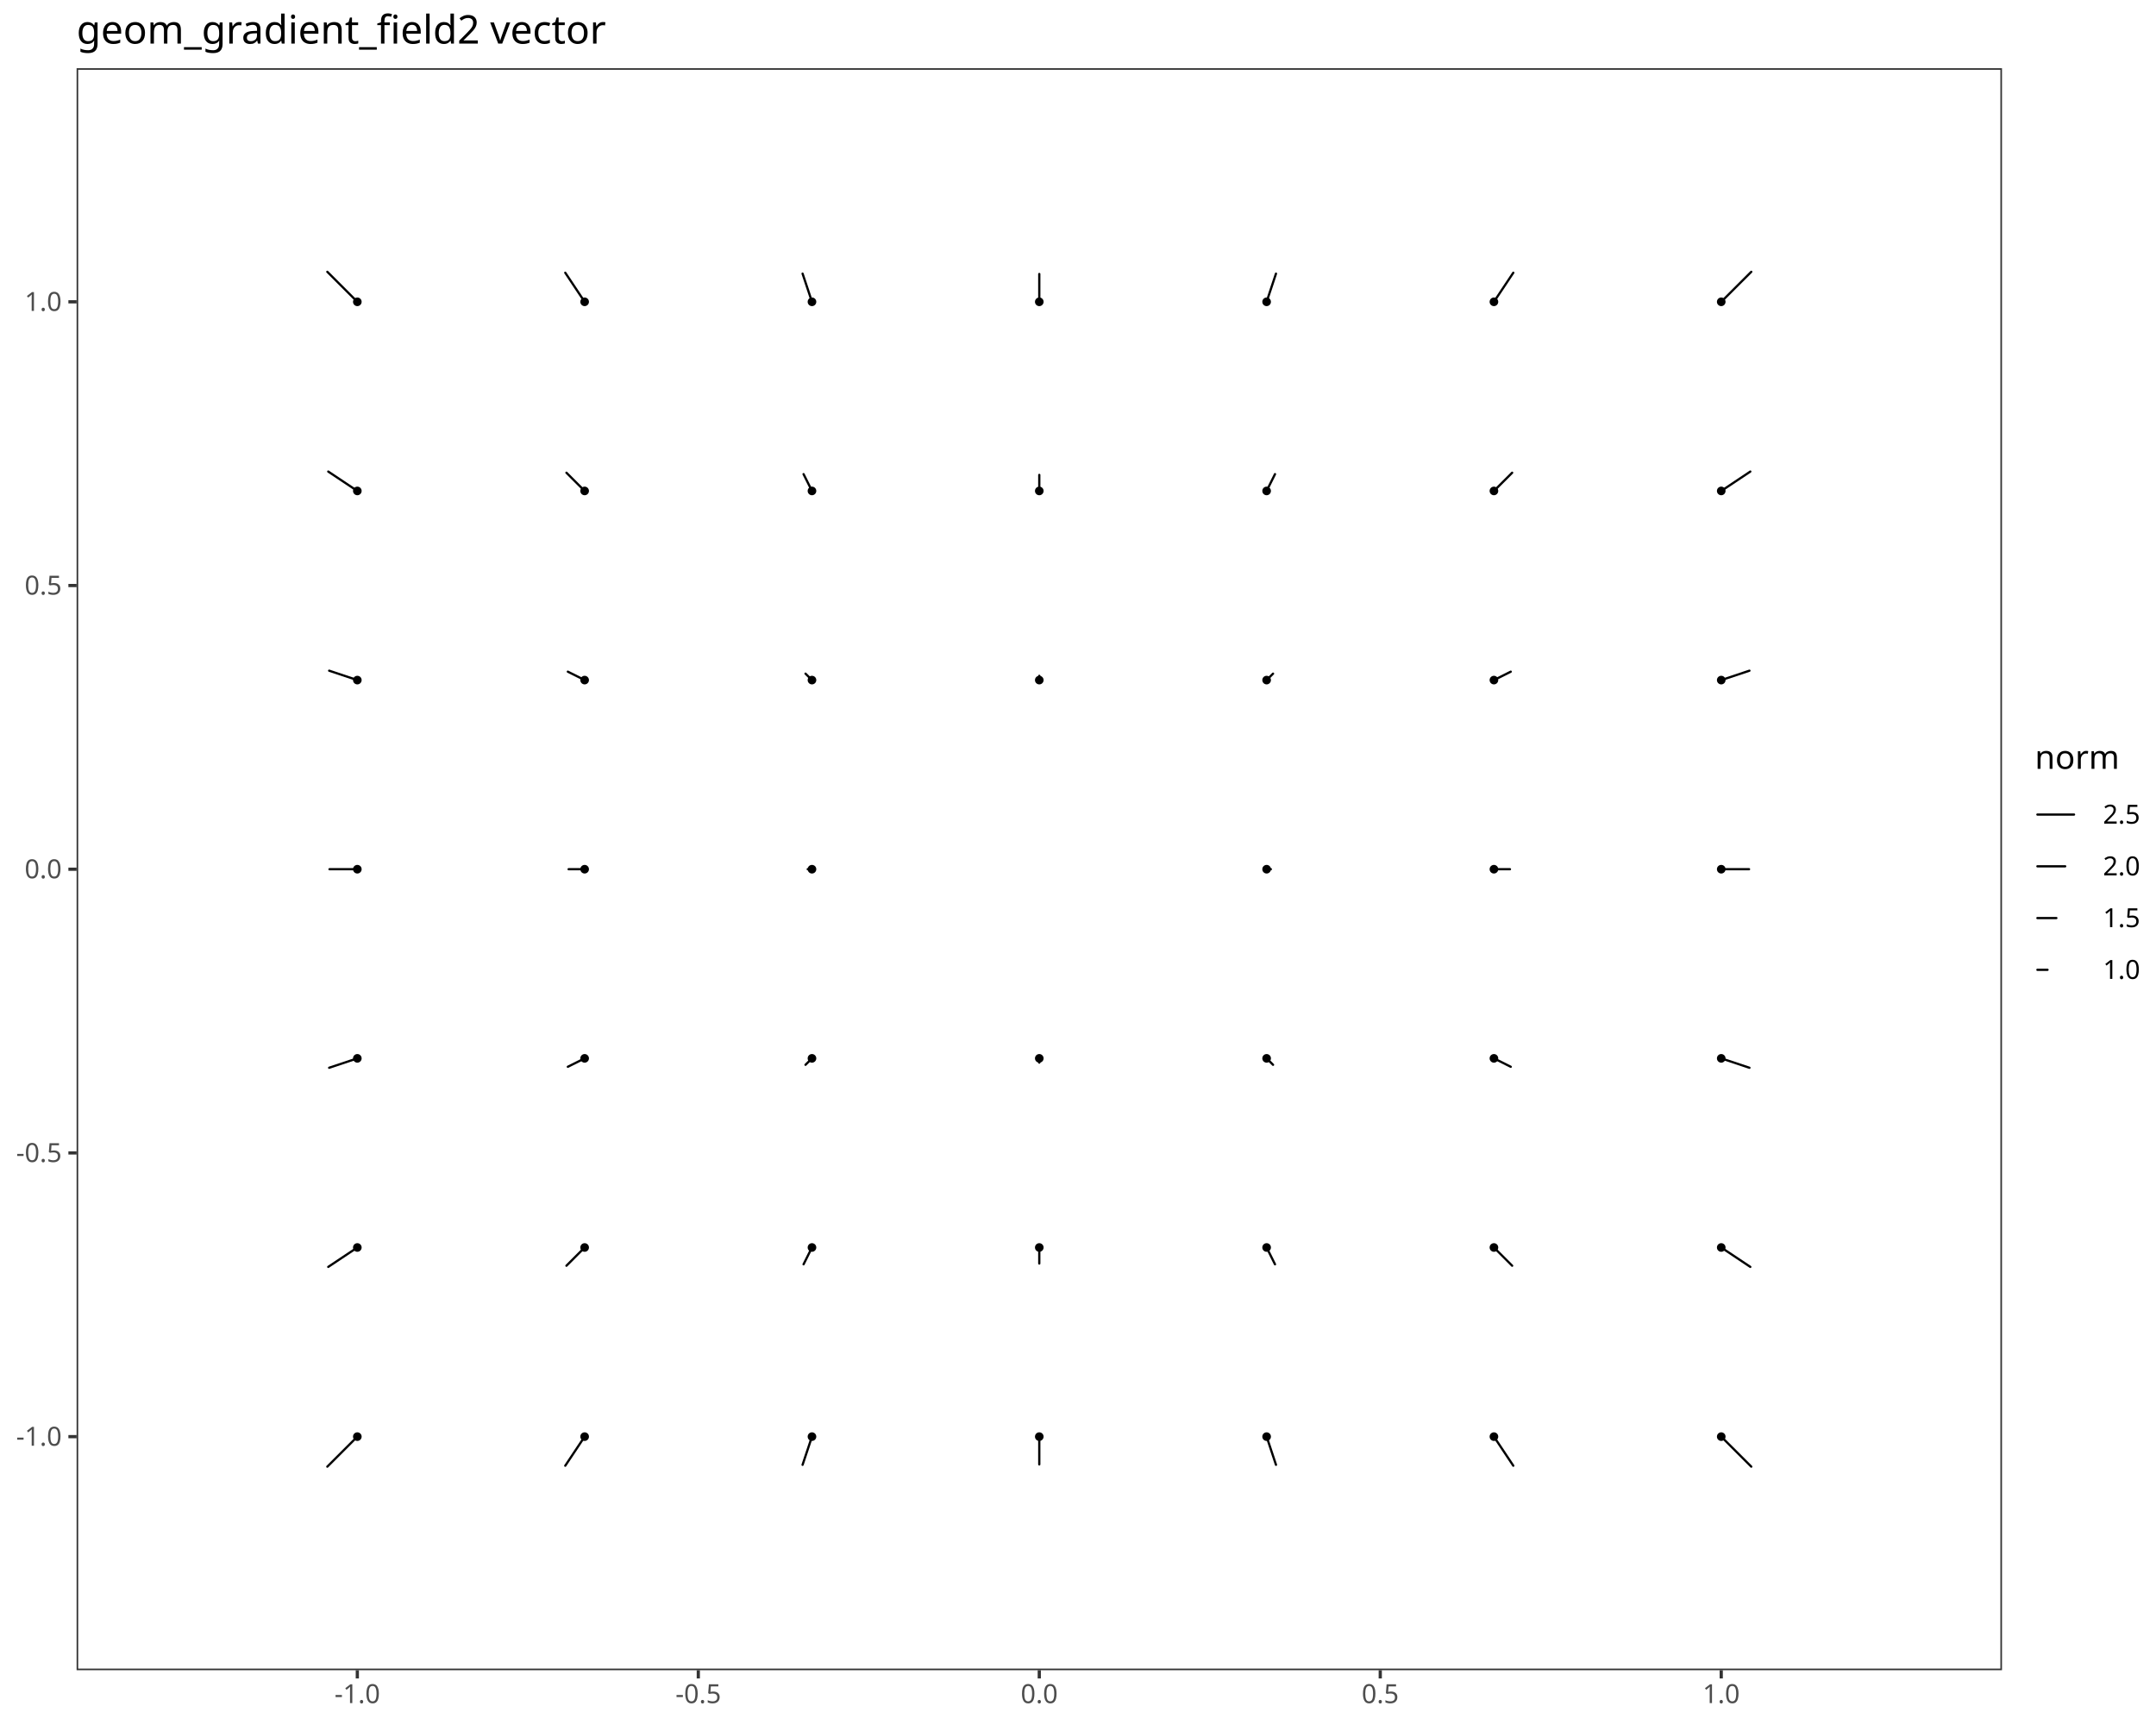
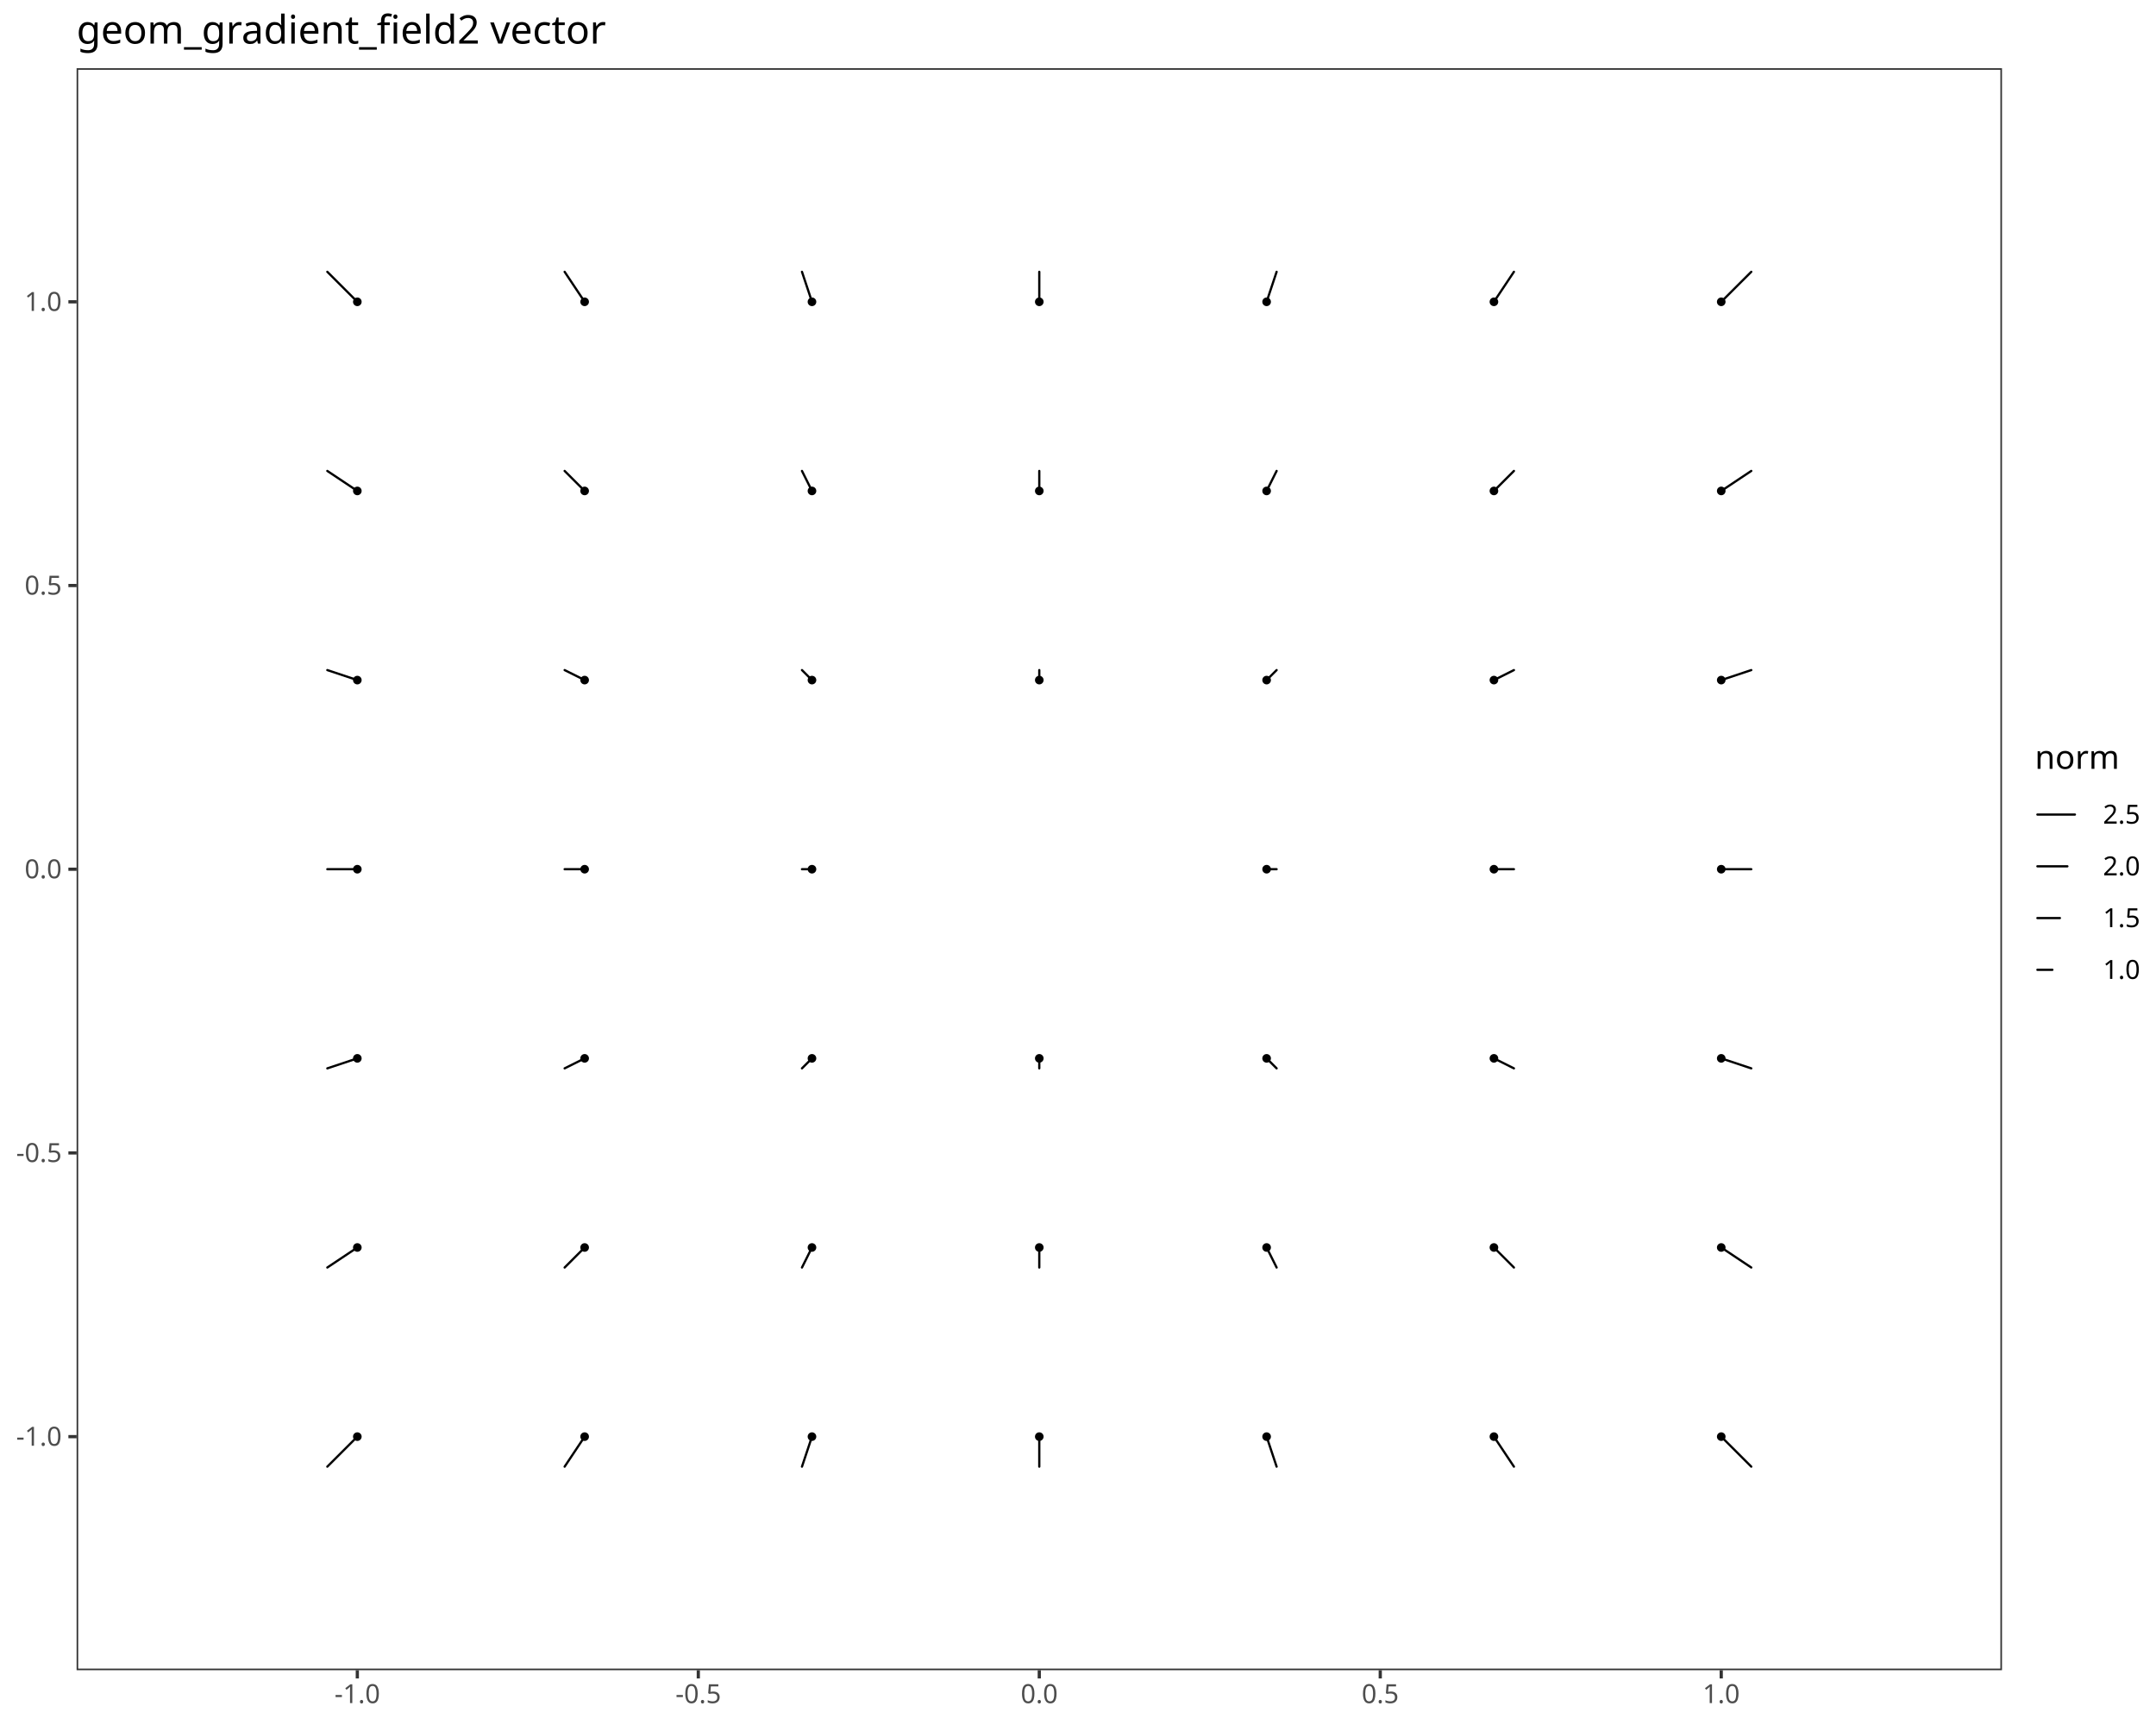
<svg xmlns="http://www.w3.org/2000/svg" class="svglite" data-engine-version="2.0" width="720.00pt" height="576.00pt" viewBox="0 0 720.00 576.00">
  <defs>
    <style type="text/css">
    .svglite line, .svglite polyline, .svglite polygon, .svglite path, .svglite rect, .svglite circle {
      fill: none;
      stroke: #000000;
      stroke-linecap: round;
      stroke-linejoin: round;
      stroke-miterlimit: 10.00;
    }
  </style>
  </defs>
  <rect width="100%" height="100%" style="stroke: none; fill: #FFFFFF;" />
  <defs>
    <clipPath id="cpMC4wMHw3MjAuMDB8MC4wMHw1NzYuMDA=">
      <rect x="0.00" y="0.00" width="720.00" height="576.00" />
    </clipPath>
  </defs>
  <g clip-path="url(#cpMC4wMHw3MjAuMDB8MC4wMHw1NzYuMDA=)">
    <rect x="0.00" y="0.00" width="720.00" height="576.00" style="stroke-width: 1.07; stroke: #FFFFFF; fill: #FFFFFF;" />
  </g>
  <defs>
    <clipPath id="cpMjUuNTh8NjY4LjU3fDIyLjc4fDU1Ny43MQ==">
      <rect x="25.58" y="22.78" width="642.99" height="534.92" />
    </clipPath>
  </defs>
  <g clip-path="url(#cpMjUuNTh8NjY4LjU3fDIyLjc4fDU1Ny43MQ==)">
    <rect x="25.58" y="22.78" width="642.99" height="534.92" style="stroke-width: 1.07; stroke: none; fill: #FFFFFF;" />
    <polyline points="119.33,479.71 109.31,489.73 " style="stroke-width: 0.75;" />
-     <polyline points="195.24,479.71 188.77,489.42 " style="stroke-width: 0.75;" />
-     <polyline points="271.16,479.71 268.02,489.12 " style="stroke-width: 0.75;" />
-     <polyline points="347.07,479.71 347.07,488.99 " style="stroke-width: 0.75;" />
-     <polyline points="422.99,479.71 426.12,489.12 " style="stroke-width: 0.75;" />
-     <polyline points="498.90,479.71 505.37,489.42 " style="stroke-width: 0.75;" />
+     <polyline points="195.24,479.71 188.56,489.73 " style="stroke-width: 0.75;" />
+     <polyline points="271.16,479.71 267.82,489.73 " style="stroke-width: 0.75;" />
+     <polyline points="347.07,479.71 347.07,489.73 " style="stroke-width: 0.75;" />
+     <polyline points="422.99,479.71 426.33,489.73 " style="stroke-width: 0.75;" />
+     <polyline points="498.90,479.71 505.58,489.73 " style="stroke-width: 0.75;" />
    <polyline points="574.81,479.71 584.84,489.73 " style="stroke-width: 0.75;" />
-     <polyline points="119.33,416.55 109.62,423.03 " style="stroke-width: 0.75;" />
-     <polyline points="195.24,416.55 189.16,422.64 " style="stroke-width: 0.75;" />
-     <polyline points="271.16,416.55 268.35,422.17 " style="stroke-width: 0.75;" />
-     <polyline points="347.07,416.55 347.07,421.91 " style="stroke-width: 0.75;" />
-     <polyline points="422.99,416.55 425.79,422.17 " style="stroke-width: 0.75;" />
-     <polyline points="498.90,416.55 504.99,422.64 " style="stroke-width: 0.75;" />
-     <polyline points="574.81,416.55 584.52,423.03 " style="stroke-width: 0.75;" />
-     <polyline points="119.33,353.40 109.92,356.54 " style="stroke-width: 0.75;" />
-     <polyline points="195.24,353.40 189.63,356.21 " style="stroke-width: 0.75;" />
-     <polyline points="271.16,353.40 269.00,355.55 " style="stroke-width: 0.75;" />
-     <polyline points="347.07,353.40 347.07,354.82 " style="stroke-width: 0.75;" />
-     <polyline points="422.99,353.40 425.14,355.55 " style="stroke-width: 0.75;" />
-     <polyline points="498.90,353.40 504.52,356.21 " style="stroke-width: 0.75;" />
-     <polyline points="574.81,353.40 584.23,356.54 " style="stroke-width: 0.75;" />
-     <polyline points="119.33,290.24 110.04,290.24 " style="stroke-width: 0.75;" />
-     <polyline points="195.24,290.24 189.89,290.24 " style="stroke-width: 0.75;" />
-     <polyline points="271.16,290.24 269.74,290.24 " style="stroke-width: 0.75;" />
-     <polyline points="422.99,290.24 424.40,290.24 " style="stroke-width: 0.75;" />
-     <polyline points="498.90,290.24 504.25,290.24 " style="stroke-width: 0.75;" />
-     <polyline points="574.81,290.24 584.10,290.24 " style="stroke-width: 0.75;" />
-     <polyline points="119.33,227.09 109.92,223.95 " style="stroke-width: 0.75;" />
-     <polyline points="195.24,227.09 189.63,224.28 " style="stroke-width: 0.75;" />
-     <polyline points="271.16,227.09 269.00,224.94 " style="stroke-width: 0.75;" />
-     <polyline points="347.07,227.09 347.07,225.67 " style="stroke-width: 0.75;" />
-     <polyline points="422.99,227.09 425.14,224.94 " style="stroke-width: 0.75;" />
-     <polyline points="498.90,227.09 504.52,224.28 " style="stroke-width: 0.75;" />
-     <polyline points="574.81,227.09 584.23,223.95 " style="stroke-width: 0.75;" />
-     <polyline points="119.33,163.93 109.62,157.46 " style="stroke-width: 0.75;" />
-     <polyline points="195.24,163.93 189.16,157.85 " style="stroke-width: 0.75;" />
-     <polyline points="271.16,163.93 268.35,158.32 " style="stroke-width: 0.75;" />
-     <polyline points="347.07,163.93 347.07,158.58 " style="stroke-width: 0.75;" />
-     <polyline points="422.99,163.93 425.79,158.32 " style="stroke-width: 0.75;" />
-     <polyline points="498.90,163.93 504.99,157.85 " style="stroke-width: 0.75;" />
-     <polyline points="574.81,163.93 584.52,157.46 " style="stroke-width: 0.75;" />
+     <polyline points="119.33,416.55 109.31,423.24 " style="stroke-width: 0.75;" />
+     <polyline points="195.24,416.55 188.56,423.24 " style="stroke-width: 0.75;" />
+     <polyline points="271.16,416.55 267.82,423.24 " style="stroke-width: 0.75;" />
+     <polyline points="347.07,416.55 347.07,423.24 " style="stroke-width: 0.75;" />
+     <polyline points="422.99,416.55 426.33,423.24 " style="stroke-width: 0.75;" />
+     <polyline points="498.90,416.55 505.58,423.24 " style="stroke-width: 0.75;" />
+     <polyline points="574.81,416.55 584.84,423.24 " style="stroke-width: 0.75;" />
+     <polyline points="119.33,353.40 109.31,356.74 " style="stroke-width: 0.75;" />
+     <polyline points="195.24,353.40 188.56,356.74 " style="stroke-width: 0.75;" />
+     <polyline points="271.16,353.40 267.82,356.74 " style="stroke-width: 0.75;" />
+     <polyline points="347.07,353.40 347.07,356.74 " style="stroke-width: 0.75;" />
+     <polyline points="422.99,353.40 426.33,356.74 " style="stroke-width: 0.75;" />
+     <polyline points="498.90,353.40 505.58,356.74 " style="stroke-width: 0.75;" />
+     <polyline points="574.81,353.40 584.84,356.74 " style="stroke-width: 0.75;" />
+     <polyline points="119.33,290.24 109.31,290.24 " style="stroke-width: 0.75;" />
+     <polyline points="195.24,290.24 188.56,290.24 " style="stroke-width: 0.75;" />
+     <polyline points="271.16,290.24 267.82,290.24 " style="stroke-width: 0.75;" />
+     <polyline points="422.99,290.24 426.33,290.24 " style="stroke-width: 0.75;" />
+     <polyline points="498.90,290.24 505.58,290.24 " style="stroke-width: 0.75;" />
+     <polyline points="574.81,290.24 584.84,290.24 " style="stroke-width: 0.75;" />
+     <polyline points="119.33,227.09 109.31,223.75 " style="stroke-width: 0.75;" />
+     <polyline points="195.24,227.09 188.56,223.75 " style="stroke-width: 0.75;" />
+     <polyline points="271.16,227.09 267.82,223.75 " style="stroke-width: 0.75;" />
+     <polyline points="347.07,227.09 347.07,223.75 " style="stroke-width: 0.75;" />
+     <polyline points="422.99,227.09 426.33,223.75 " style="stroke-width: 0.75;" />
+     <polyline points="498.90,227.09 505.58,223.75 " style="stroke-width: 0.75;" />
+     <polyline points="574.81,227.09 584.84,223.75 " style="stroke-width: 0.75;" />
+     <polyline points="119.33,163.93 109.31,157.25 " style="stroke-width: 0.75;" />
+     <polyline points="195.24,163.93 188.56,157.25 " style="stroke-width: 0.75;" />
+     <polyline points="271.16,163.93 267.82,157.25 " style="stroke-width: 0.75;" />
+     <polyline points="347.07,163.93 347.07,157.25 " style="stroke-width: 0.75;" />
+     <polyline points="422.99,163.93 426.33,157.25 " style="stroke-width: 0.75;" />
+     <polyline points="498.90,163.93 505.58,157.25 " style="stroke-width: 0.75;" />
+     <polyline points="574.81,163.93 584.84,157.25 " style="stroke-width: 0.75;" />
    <polyline points="119.33,100.78 109.31,90.76 " style="stroke-width: 0.75;" />
-     <polyline points="195.24,100.78 188.77,91.07 " style="stroke-width: 0.75;" />
-     <polyline points="271.16,100.78 268.02,91.37 " style="stroke-width: 0.75;" />
-     <polyline points="347.07,100.78 347.07,91.49 " style="stroke-width: 0.75;" />
-     <polyline points="422.99,100.78 426.12,91.37 " style="stroke-width: 0.75;" />
-     <polyline points="498.90,100.78 505.37,91.07 " style="stroke-width: 0.75;" />
+     <polyline points="195.24,100.78 188.56,90.76 " style="stroke-width: 0.75;" />
+     <polyline points="271.16,100.78 267.82,90.76 " style="stroke-width: 0.75;" />
+     <polyline points="347.07,100.78 347.07,90.76 " style="stroke-width: 0.75;" />
+     <polyline points="422.99,100.78 426.33,90.76 " style="stroke-width: 0.75;" />
+     <polyline points="498.90,100.78 505.58,90.76 " style="stroke-width: 0.75;" />
    <polyline points="574.81,100.78 584.84,90.76 " style="stroke-width: 0.75;" />
    <circle cx="119.33" cy="479.71" r="1.44" style="stroke-width: 0.75; stroke: none; fill: #000000;" />
    <circle cx="195.24" cy="479.71" r="1.44" style="stroke-width: 0.75; stroke: none; fill: #000000;" />
    <circle cx="271.16" cy="479.71" r="1.44" style="stroke-width: 0.75; stroke: none; fill: #000000;" />
    <circle cx="347.07" cy="479.71" r="1.44" style="stroke-width: 0.75; stroke: none; fill: #000000;" />
    <circle cx="422.99" cy="479.71" r="1.44" style="stroke-width: 0.75; stroke: none; fill: #000000;" />
    <circle cx="498.90" cy="479.71" r="1.44" style="stroke-width: 0.75; stroke: none; fill: #000000;" />
    <circle cx="574.81" cy="479.71" r="1.44" style="stroke-width: 0.75; stroke: none; fill: #000000;" />
    <circle cx="119.33" cy="416.55" r="1.44" style="stroke-width: 0.75; stroke: none; fill: #000000;" />
    <circle cx="195.24" cy="416.55" r="1.44" style="stroke-width: 0.75; stroke: none; fill: #000000;" />
    <circle cx="271.16" cy="416.55" r="1.44" style="stroke-width: 0.75; stroke: none; fill: #000000;" />
    <circle cx="347.07" cy="416.55" r="1.44" style="stroke-width: 0.75; stroke: none; fill: #000000;" />
    <circle cx="422.99" cy="416.55" r="1.44" style="stroke-width: 0.75; stroke: none; fill: #000000;" />
    <circle cx="498.90" cy="416.55" r="1.44" style="stroke-width: 0.75; stroke: none; fill: #000000;" />
    <circle cx="574.81" cy="416.55" r="1.44" style="stroke-width: 0.75; stroke: none; fill: #000000;" />
    <circle cx="119.33" cy="353.40" r="1.44" style="stroke-width: 0.75; stroke: none; fill: #000000;" />
    <circle cx="195.24" cy="353.40" r="1.44" style="stroke-width: 0.75; stroke: none; fill: #000000;" />
    <circle cx="271.16" cy="353.40" r="1.44" style="stroke-width: 0.75; stroke: none; fill: #000000;" />
    <circle cx="347.07" cy="353.40" r="1.44" style="stroke-width: 0.75; stroke: none; fill: #000000;" />
    <circle cx="422.99" cy="353.40" r="1.44" style="stroke-width: 0.75; stroke: none; fill: #000000;" />
    <circle cx="498.90" cy="353.40" r="1.44" style="stroke-width: 0.75; stroke: none; fill: #000000;" />
    <circle cx="574.81" cy="353.40" r="1.44" style="stroke-width: 0.75; stroke: none; fill: #000000;" />
    <circle cx="119.33" cy="290.24" r="1.44" style="stroke-width: 0.75; stroke: none; fill: #000000;" />
    <circle cx="195.24" cy="290.24" r="1.44" style="stroke-width: 0.75; stroke: none; fill: #000000;" />
    <circle cx="271.16" cy="290.24" r="1.44" style="stroke-width: 0.75; stroke: none; fill: #000000;" />
    <circle cx="422.99" cy="290.24" r="1.44" style="stroke-width: 0.75; stroke: none; fill: #000000;" />
    <circle cx="498.90" cy="290.24" r="1.44" style="stroke-width: 0.75; stroke: none; fill: #000000;" />
    <circle cx="574.81" cy="290.24" r="1.44" style="stroke-width: 0.75; stroke: none; fill: #000000;" />
    <circle cx="119.33" cy="227.09" r="1.44" style="stroke-width: 0.75; stroke: none; fill: #000000;" />
    <circle cx="195.24" cy="227.09" r="1.44" style="stroke-width: 0.75; stroke: none; fill: #000000;" />
    <circle cx="271.16" cy="227.09" r="1.44" style="stroke-width: 0.75; stroke: none; fill: #000000;" />
    <circle cx="347.07" cy="227.09" r="1.44" style="stroke-width: 0.75; stroke: none; fill: #000000;" />
    <circle cx="422.99" cy="227.09" r="1.44" style="stroke-width: 0.75; stroke: none; fill: #000000;" />
    <circle cx="498.90" cy="227.09" r="1.44" style="stroke-width: 0.75; stroke: none; fill: #000000;" />
    <circle cx="574.81" cy="227.09" r="1.44" style="stroke-width: 0.75; stroke: none; fill: #000000;" />
    <circle cx="119.33" cy="163.93" r="1.44" style="stroke-width: 0.75; stroke: none; fill: #000000;" />
    <circle cx="195.24" cy="163.93" r="1.44" style="stroke-width: 0.75; stroke: none; fill: #000000;" />
    <circle cx="271.16" cy="163.93" r="1.44" style="stroke-width: 0.75; stroke: none; fill: #000000;" />
    <circle cx="347.07" cy="163.93" r="1.44" style="stroke-width: 0.75; stroke: none; fill: #000000;" />
    <circle cx="422.99" cy="163.93" r="1.44" style="stroke-width: 0.75; stroke: none; fill: #000000;" />
    <circle cx="498.90" cy="163.93" r="1.44" style="stroke-width: 0.75; stroke: none; fill: #000000;" />
    <circle cx="574.81" cy="163.93" r="1.44" style="stroke-width: 0.75; stroke: none; fill: #000000;" />
    <circle cx="119.33" cy="100.78" r="1.44" style="stroke-width: 0.75; stroke: none; fill: #000000;" />
    <circle cx="195.24" cy="100.78" r="1.44" style="stroke-width: 0.75; stroke: none; fill: #000000;" />
    <circle cx="271.16" cy="100.78" r="1.44" style="stroke-width: 0.75; stroke: none; fill: #000000;" />
    <circle cx="347.07" cy="100.78" r="1.44" style="stroke-width: 0.75; stroke: none; fill: #000000;" />
    <circle cx="422.99" cy="100.78" r="1.44" style="stroke-width: 0.75; stroke: none; fill: #000000;" />
    <circle cx="498.90" cy="100.78" r="1.44" style="stroke-width: 0.75; stroke: none; fill: #000000;" />
    <circle cx="574.81" cy="100.78" r="1.44" style="stroke-width: 0.75; stroke: none; fill: #000000;" />
    <rect x="25.58" y="22.78" width="642.99" height="534.92" style="stroke-width: 1.07; stroke: #333333;" />
  </g>
  <g clip-path="url(#cpMC4wMHw3MjAuMDB8MC4wMHw1NzYuMDA=)">
    <text x="20.64" y="482.74" text-anchor="end" style="font-size: 8.80px; fill: #4D4D4D; font-family: sans;" textLength="15.16px" lengthAdjust="spacingAndGlyphs">-1.0</text>
    <text x="20.64" y="388.01" text-anchor="end" style="font-size: 8.80px; fill: #4D4D4D; font-family: sans;" textLength="15.16px" lengthAdjust="spacingAndGlyphs">-0.5</text>
    <text x="20.64" y="293.27" text-anchor="end" style="font-size: 8.80px; fill: #4D4D4D; font-family: sans;" textLength="12.23px" lengthAdjust="spacingAndGlyphs">0.0</text>
    <text x="20.64" y="198.54" text-anchor="end" style="font-size: 8.80px; fill: #4D4D4D; font-family: sans;" textLength="12.23px" lengthAdjust="spacingAndGlyphs">0.5</text>
    <text x="20.64" y="103.81" text-anchor="end" style="font-size: 8.80px; fill: #4D4D4D; font-family: sans;" textLength="12.23px" lengthAdjust="spacingAndGlyphs">1.0</text>
    <polyline points="22.84,479.71 25.58,479.71 " style="stroke-width: 1.07; stroke: #333333; stroke-linecap: butt;" />
    <polyline points="22.84,384.98 25.58,384.98 " style="stroke-width: 1.07; stroke: #333333; stroke-linecap: butt;" />
    <polyline points="22.84,290.24 25.58,290.24 " style="stroke-width: 1.07; stroke: #333333; stroke-linecap: butt;" />
    <polyline points="22.84,195.51 25.58,195.51 " style="stroke-width: 1.07; stroke: #333333; stroke-linecap: butt;" />
    <polyline points="22.84,100.78 25.58,100.78 " style="stroke-width: 1.07; stroke: #333333; stroke-linecap: butt;" />
    <polyline points="119.33,560.45 119.33,557.71 " style="stroke-width: 1.07; stroke: #333333; stroke-linecap: butt;" />
    <polyline points="233.20,560.45 233.20,557.71 " style="stroke-width: 1.07; stroke: #333333; stroke-linecap: butt;" />
    <polyline points="347.07,560.45 347.07,557.71 " style="stroke-width: 1.07; stroke: #333333; stroke-linecap: butt;" />
    <polyline points="460.94,560.45 460.94,557.71 " style="stroke-width: 1.07; stroke: #333333; stroke-linecap: butt;" />
    <polyline points="574.81,560.45 574.81,557.71 " style="stroke-width: 1.07; stroke: #333333; stroke-linecap: butt;" />
    <text x="119.33" y="568.69" text-anchor="middle" style="font-size: 8.80px; fill: #4D4D4D; font-family: sans;" textLength="15.16px" lengthAdjust="spacingAndGlyphs">-1.0</text>
    <text x="233.20" y="568.69" text-anchor="middle" style="font-size: 8.80px; fill: #4D4D4D; font-family: sans;" textLength="15.16px" lengthAdjust="spacingAndGlyphs">-0.5</text>
    <text x="347.07" y="568.69" text-anchor="middle" style="font-size: 8.80px; fill: #4D4D4D; font-family: sans;" textLength="12.23px" lengthAdjust="spacingAndGlyphs">0.0</text>
    <text x="460.94" y="568.69" text-anchor="middle" style="font-size: 8.80px; fill: #4D4D4D; font-family: sans;" textLength="12.23px" lengthAdjust="spacingAndGlyphs">0.5</text>
    <text x="574.81" y="568.69" text-anchor="middle" style="font-size: 8.80px; fill: #4D4D4D; font-family: sans;" textLength="12.23px" lengthAdjust="spacingAndGlyphs">1.0</text>
    <rect x="679.53" y="248.02" width="34.99" height="84.45" style="stroke-width: 1.07; stroke: none; fill: #FFFFFF;" />
    <text x="679.53" y="256.73" style="font-size: 11.00px; font-family: sans;" textLength="25.07px" lengthAdjust="spacingAndGlyphs">norm</text>
    <rect x="679.53" y="263.35" width="17.28" height="17.28" style="stroke-width: 1.07; stroke: none; fill: #FFFFFF;" />
-     <line x1="680.39" y1="271.99" x2="692.63" y2="271.99" style="stroke-width: 0.75;" />
+     <line x1="680.39" y1="271.99" x2="692.92" y2="271.99" style="stroke-width: 0.75;" />
    <rect x="679.53" y="280.63" width="17.28" height="17.28" style="stroke-width: 1.07; stroke: none; fill: #FFFFFF;" />
-     <line x1="680.39" y1="289.27" x2="689.68" y2="289.27" style="stroke-width: 0.75;" />
+     <line x1="680.39" y1="289.27" x2="690.41" y2="289.27" style="stroke-width: 0.75;" />
    <rect x="679.53" y="297.91" width="17.28" height="17.28" style="stroke-width: 1.07; stroke: none; fill: #FFFFFF;" />
-     <line x1="680.39" y1="306.55" x2="686.73" y2="306.55" style="stroke-width: 0.75;" />
+     <line x1="680.39" y1="306.55" x2="687.91" y2="306.55" style="stroke-width: 0.75;" />
    <rect x="679.53" y="315.19" width="17.28" height="17.28" style="stroke-width: 1.07; stroke: none; fill: #FFFFFF;" />
-     <line x1="680.39" y1="323.83" x2="683.78" y2="323.83" style="stroke-width: 0.75;" />
+     <line x1="680.39" y1="323.83" x2="685.40" y2="323.83" style="stroke-width: 0.75;" />
    <text x="702.29" y="275.02" style="font-size: 8.80px; font-family: sans;" textLength="12.23px" lengthAdjust="spacingAndGlyphs">2.5</text>
    <text x="702.29" y="292.30" style="font-size: 8.80px; font-family: sans;" textLength="12.23px" lengthAdjust="spacingAndGlyphs">2.0</text>
    <text x="702.29" y="309.58" style="font-size: 8.80px; font-family: sans;" textLength="12.23px" lengthAdjust="spacingAndGlyphs">1.5</text>
    <text x="702.29" y="326.86" style="font-size: 8.80px; font-family: sans;" textLength="12.23px" lengthAdjust="spacingAndGlyphs">1.0</text>
    <text x="25.58" y="14.56" style="font-size: 13.20px; font-family: sans;" textLength="166.59px" lengthAdjust="spacingAndGlyphs">geom_gradient_field2 vector</text>
  </g>
</svg>
